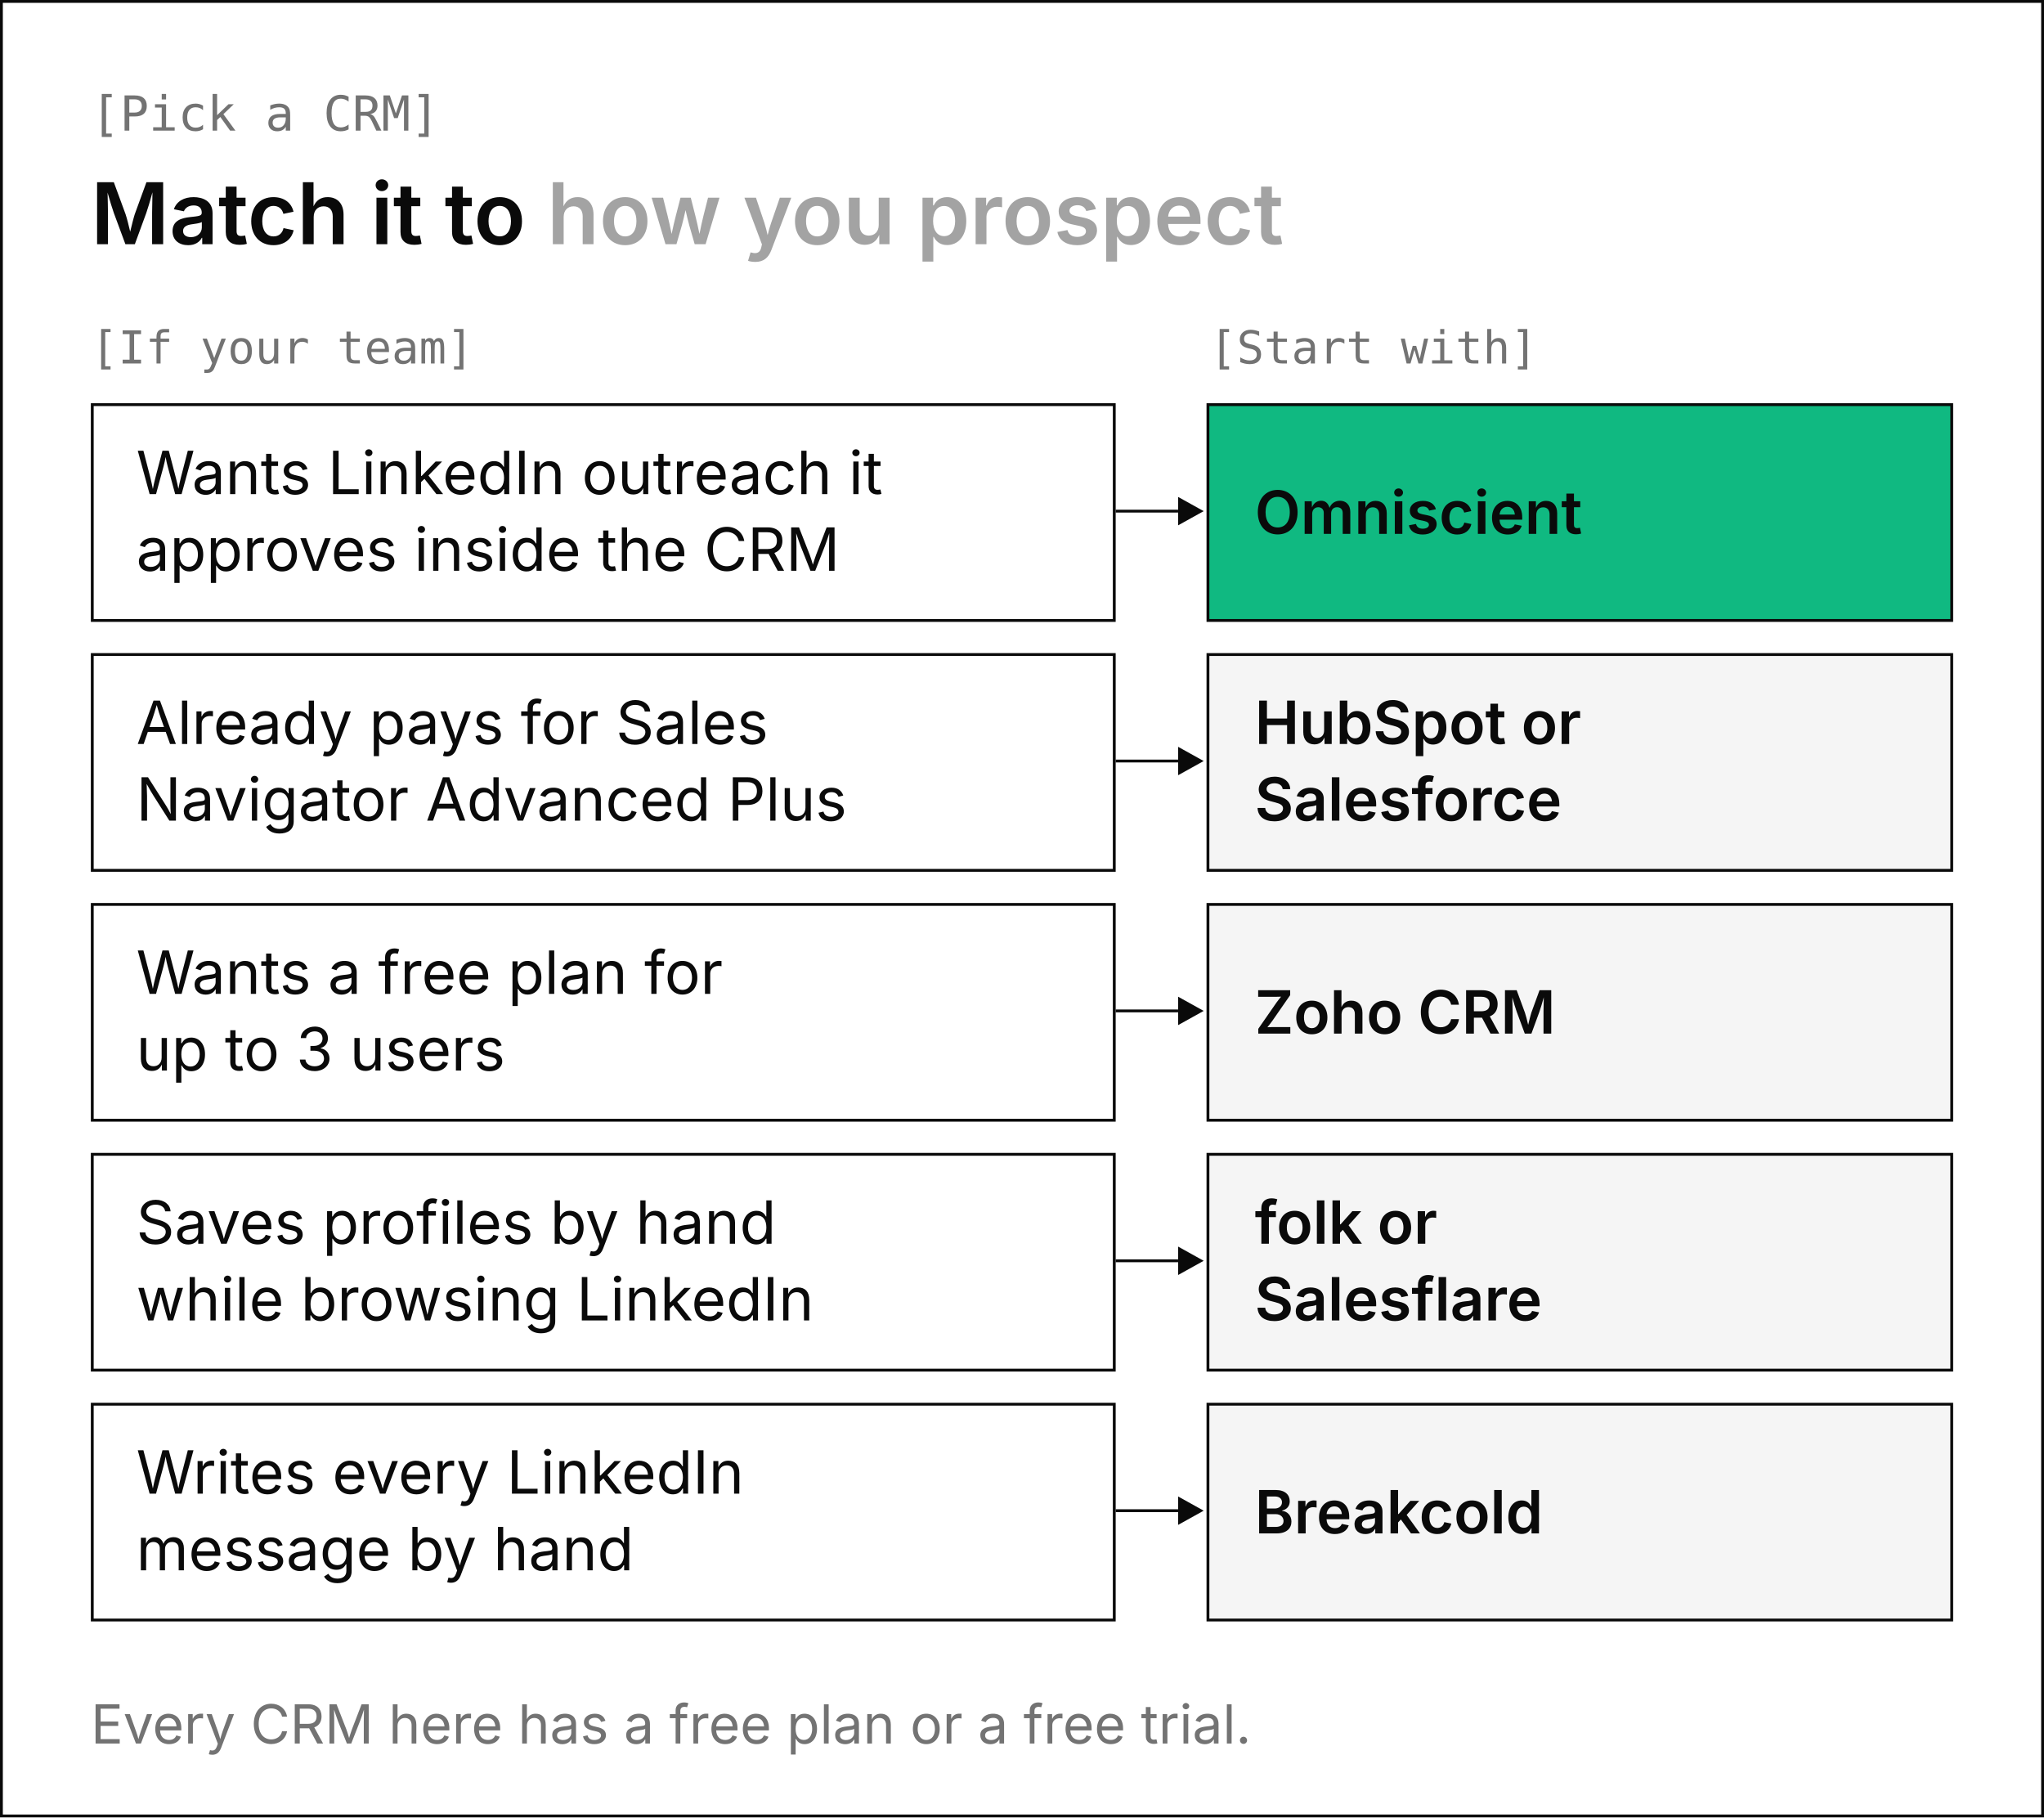
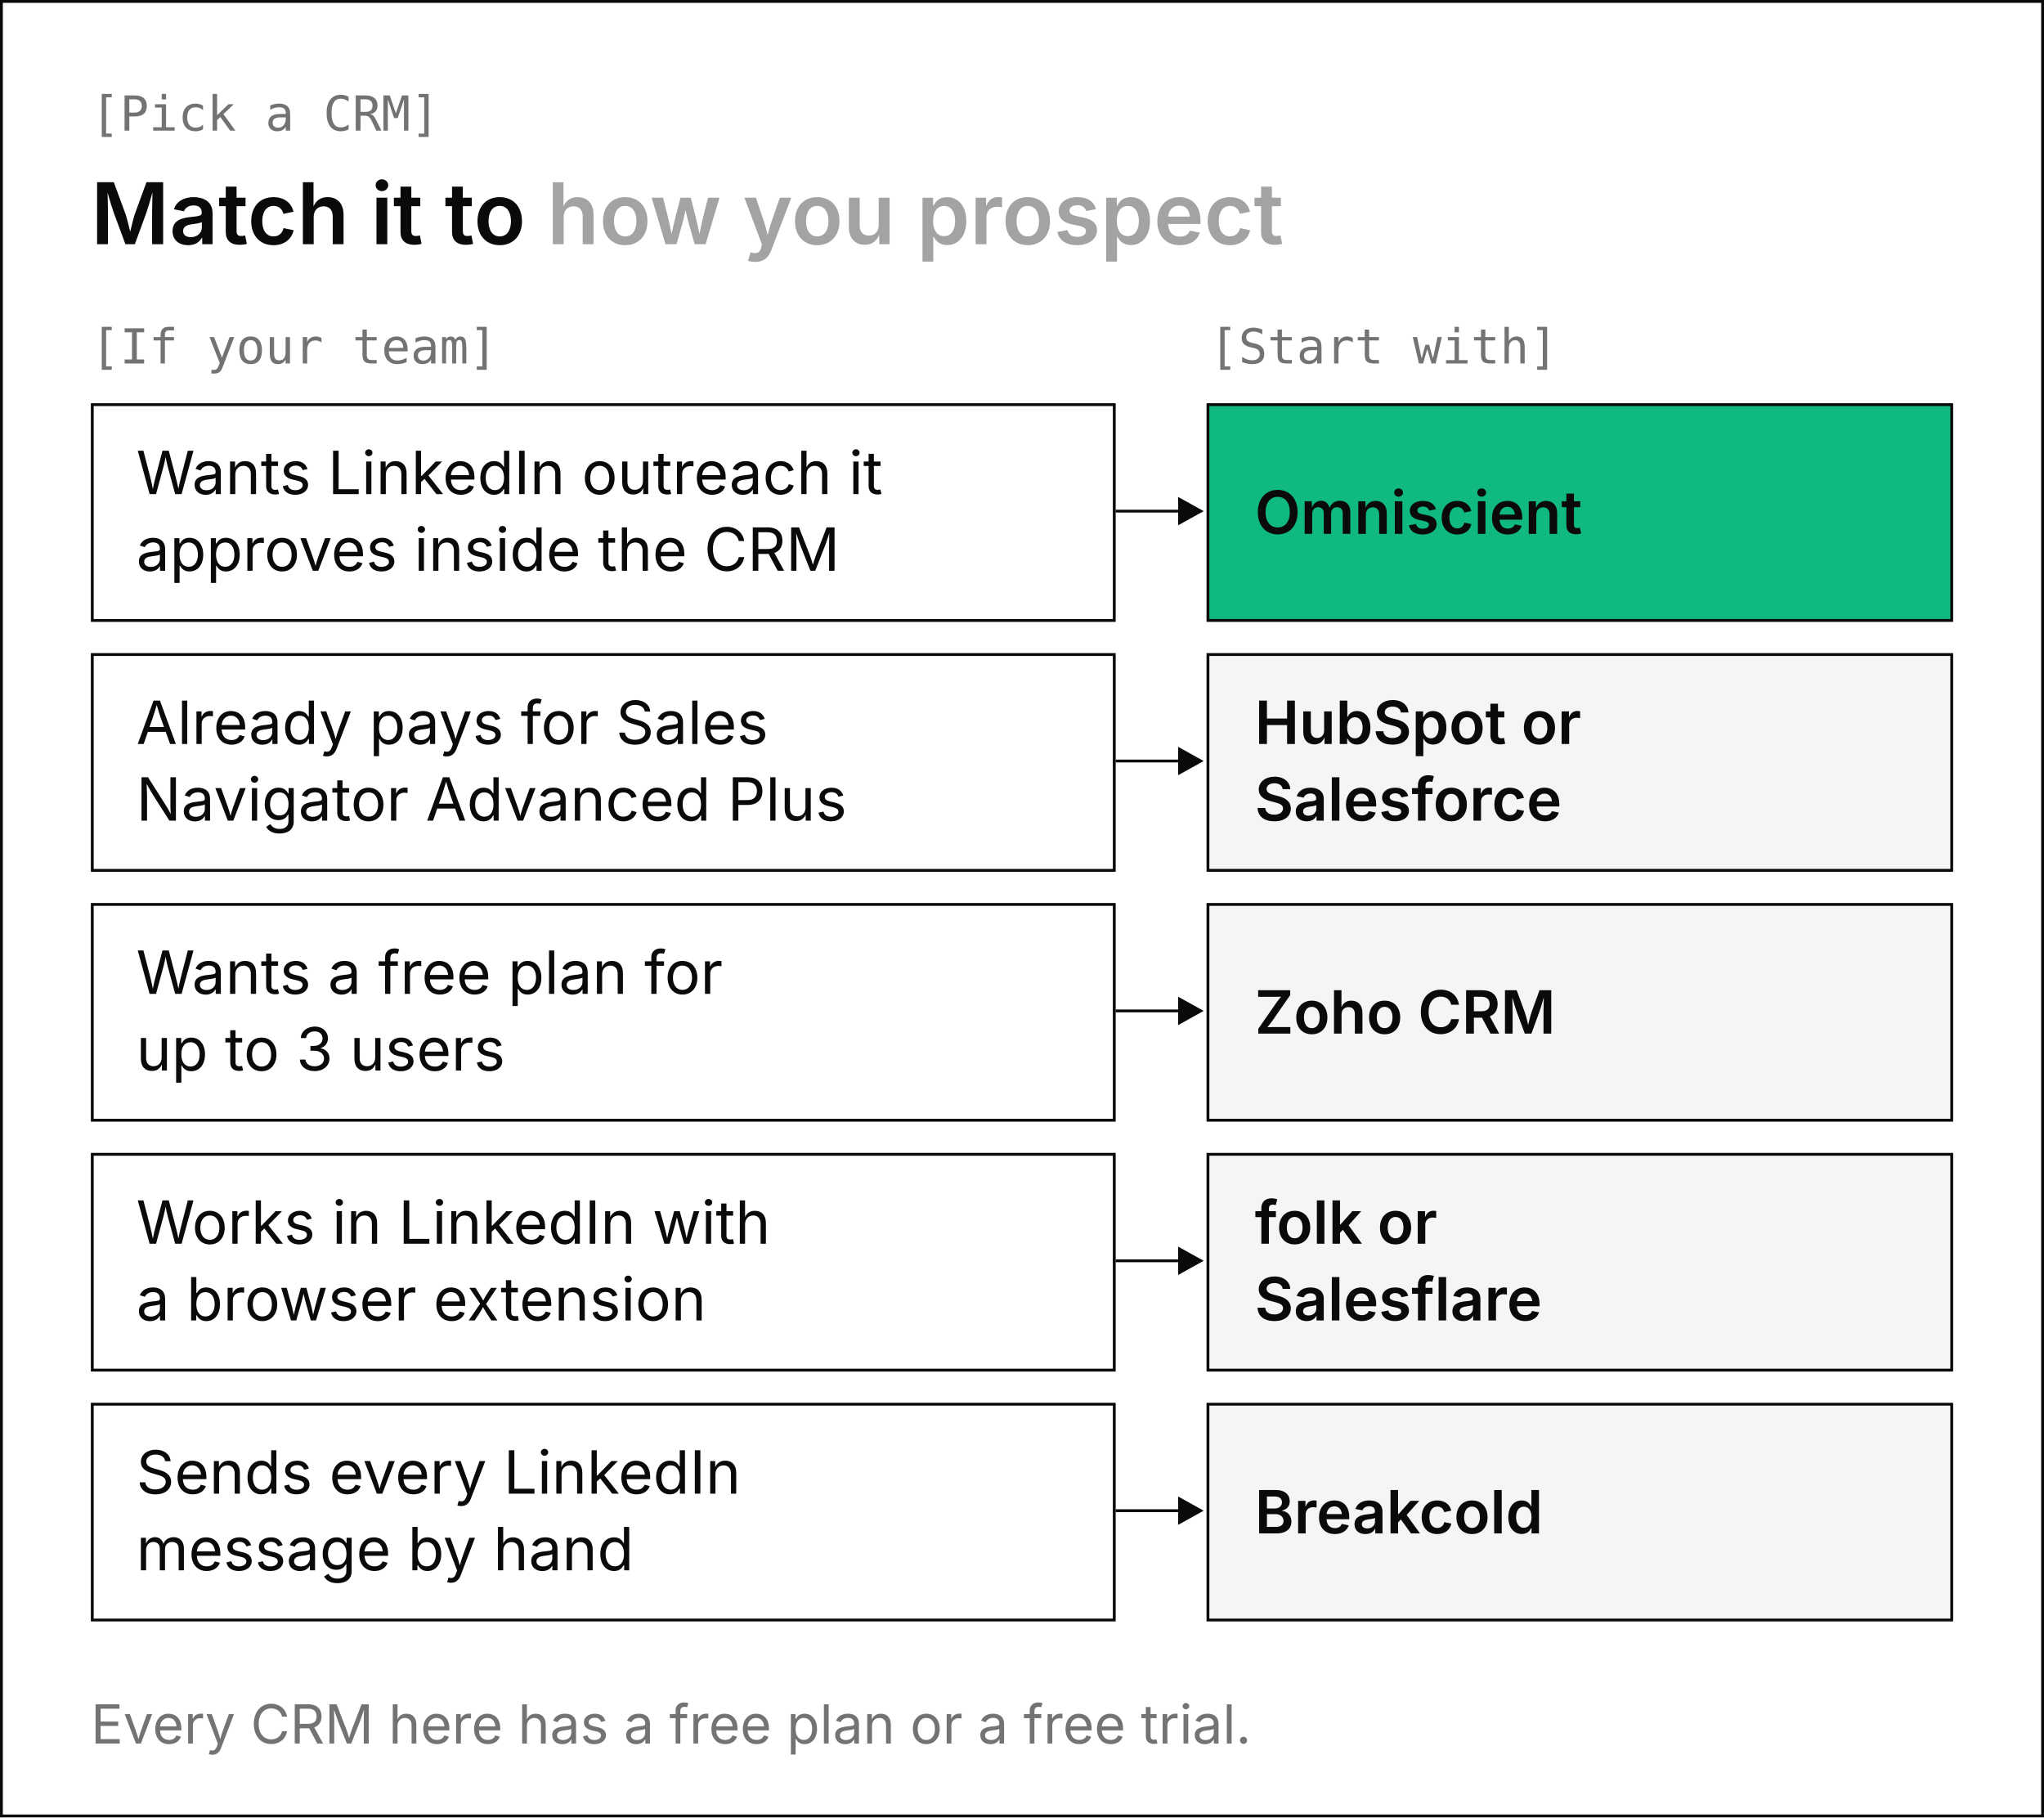
<svg xmlns="http://www.w3.org/2000/svg" viewBox="0 0 720 640" width="720" height="640" role="img" aria-labelledby="t d" font-family="Inter, system-ui, sans-serif">
  <rect width="720" height="640" fill="#ffffff" />
  <rect x="0.5" y="0.5" width="719" height="639" fill="none" stroke="#0a0a0a" />
  <text x="32" y="46" font-family="Geist Mono, ui-monospace, monospace" font-size="17" fill="#737373">[Pick a CRM]</text>
  <text x="32" y="86" font-size="30" font-weight="600" fill="#0a0a0a">Match it to <tspan fill="#a3a3a3">how you prospect</tspan>
  </text>
-   <text x="32" y="128" font-family="Geist Mono, ui-monospace, monospace" font-size="16" fill="#737373">[If your team]</text>
-   <text x="426" y="128" font-family="Geist Mono, ui-monospace, monospace" font-size="16" fill="#737373">[Start with]</text>
+   <text x="32" y="128" font-family="Geist Mono, ui-monospace, monospace" font-size="17" fill="#737373">[If your team]</text>
+   <text x="426" y="128" font-family="Geist Mono, ui-monospace, monospace" font-size="17" fill="#737373">[Start with]</text>
  <rect x="32.5" y="142.5" width="360" height="76" fill="#ffffff" stroke="#0a0a0a" />
  <text x="48" y="174" font-size="21" fill="#0a0a0a">Wants LinkedIn outreach it</text>
  <text x="48" y="201" font-size="21" fill="#0a0a0a">approves inside the CRM</text>
  <line x1="393" x2="415" y1="180" y2="180" stroke="#0a0a0a" />
  <polygon points="415,175 424,180 415,185" fill="#0a0a0a" />
  <rect x="425.5" y="142.5" width="262" height="76" fill="#10b981" stroke="#0a0a0a" />
  <text x="442" y="188" font-size="21" font-weight="600" fill="#0a0a0a">Omniscient</text>
  <rect x="32.5" y="230.5" width="360" height="76" fill="#ffffff" stroke="#0a0a0a" />
  <text x="48" y="262" font-size="21" fill="#0a0a0a">Already pays for Sales</text>
  <text x="48" y="289" font-size="21" fill="#0a0a0a">Navigator Advanced Plus</text>
  <line x1="393" x2="415" y1="268" y2="268" stroke="#0a0a0a" />
  <polygon points="415,263 424,268 415,273" fill="#0a0a0a" />
  <rect x="425.5" y="230.5" width="262" height="76" fill="#f5f5f5" stroke="#0a0a0a" />
  <text x="442" y="262" font-size="21" font-weight="600" fill="#0a0a0a">HubSpot or</text>
  <text x="442" y="289" font-size="21" font-weight="600" fill="#0a0a0a">Salesforce</text>
  <rect x="32.5" y="318.5" width="360" height="76" fill="#ffffff" stroke="#0a0a0a" />
  <text x="48" y="350" font-size="21" fill="#0a0a0a">Wants a free plan for</text>
  <text x="48" y="377" font-size="21" fill="#0a0a0a">up to 3 users</text>
  <line x1="393" x2="415" y1="356" y2="356" stroke="#0a0a0a" />
  <polygon points="415,351 424,356 415,361" fill="#0a0a0a" />
  <rect x="425.5" y="318.5" width="262" height="76" fill="#f5f5f5" stroke="#0a0a0a" />
  <text x="442" y="364" font-size="21" font-weight="600" fill="#0a0a0a">Zoho CRM</text>
  <rect x="32.5" y="406.5" width="360" height="76" fill="#ffffff" stroke="#0a0a0a" />
-   <text x="48" y="438" font-size="21" fill="#0a0a0a">Saves profiles by hand</text>
-   <text x="48" y="465" font-size="21" fill="#0a0a0a">while browsing LinkedIn</text>
+   <text x="48" y="438" font-size="21" fill="#0a0a0a">Works in LinkedIn with</text>
+   <text x="48" y="465" font-size="21" fill="#0a0a0a">a browser extension</text>
  <line x1="393" x2="415" y1="444" y2="444" stroke="#0a0a0a" />
  <polygon points="415,439 424,444 415,449" fill="#0a0a0a" />
  <rect x="425.5" y="406.5" width="262" height="76" fill="#f5f5f5" stroke="#0a0a0a" />
  <text x="442" y="438" font-size="21" font-weight="600" fill="#0a0a0a">folk or</text>
  <text x="442" y="465" font-size="21" font-weight="600" fill="#0a0a0a">Salesflare</text>
  <rect x="32.5" y="494.5" width="360" height="76" fill="#ffffff" stroke="#0a0a0a" />
-   <text x="48" y="526" font-size="21" fill="#0a0a0a">Writes every LinkedIn</text>
+   <text x="48" y="526" font-size="21" fill="#0a0a0a">Sends every LinkedIn</text>
  <text x="48" y="553" font-size="21" fill="#0a0a0a">message by hand</text>
  <line x1="393" x2="415" y1="532" y2="532" stroke="#0a0a0a" />
  <polygon points="415,527 424,532 415,537" fill="#0a0a0a" />
  <rect x="425.5" y="494.5" width="262" height="76" fill="#f5f5f5" stroke="#0a0a0a" />
  <text x="442" y="540" font-size="21" font-weight="600" fill="#0a0a0a">Breakcold</text>
  <text x="32" y="614" font-size="19" fill="#737373">Every CRM here has a free plan or a free trial.</text>
</svg>
